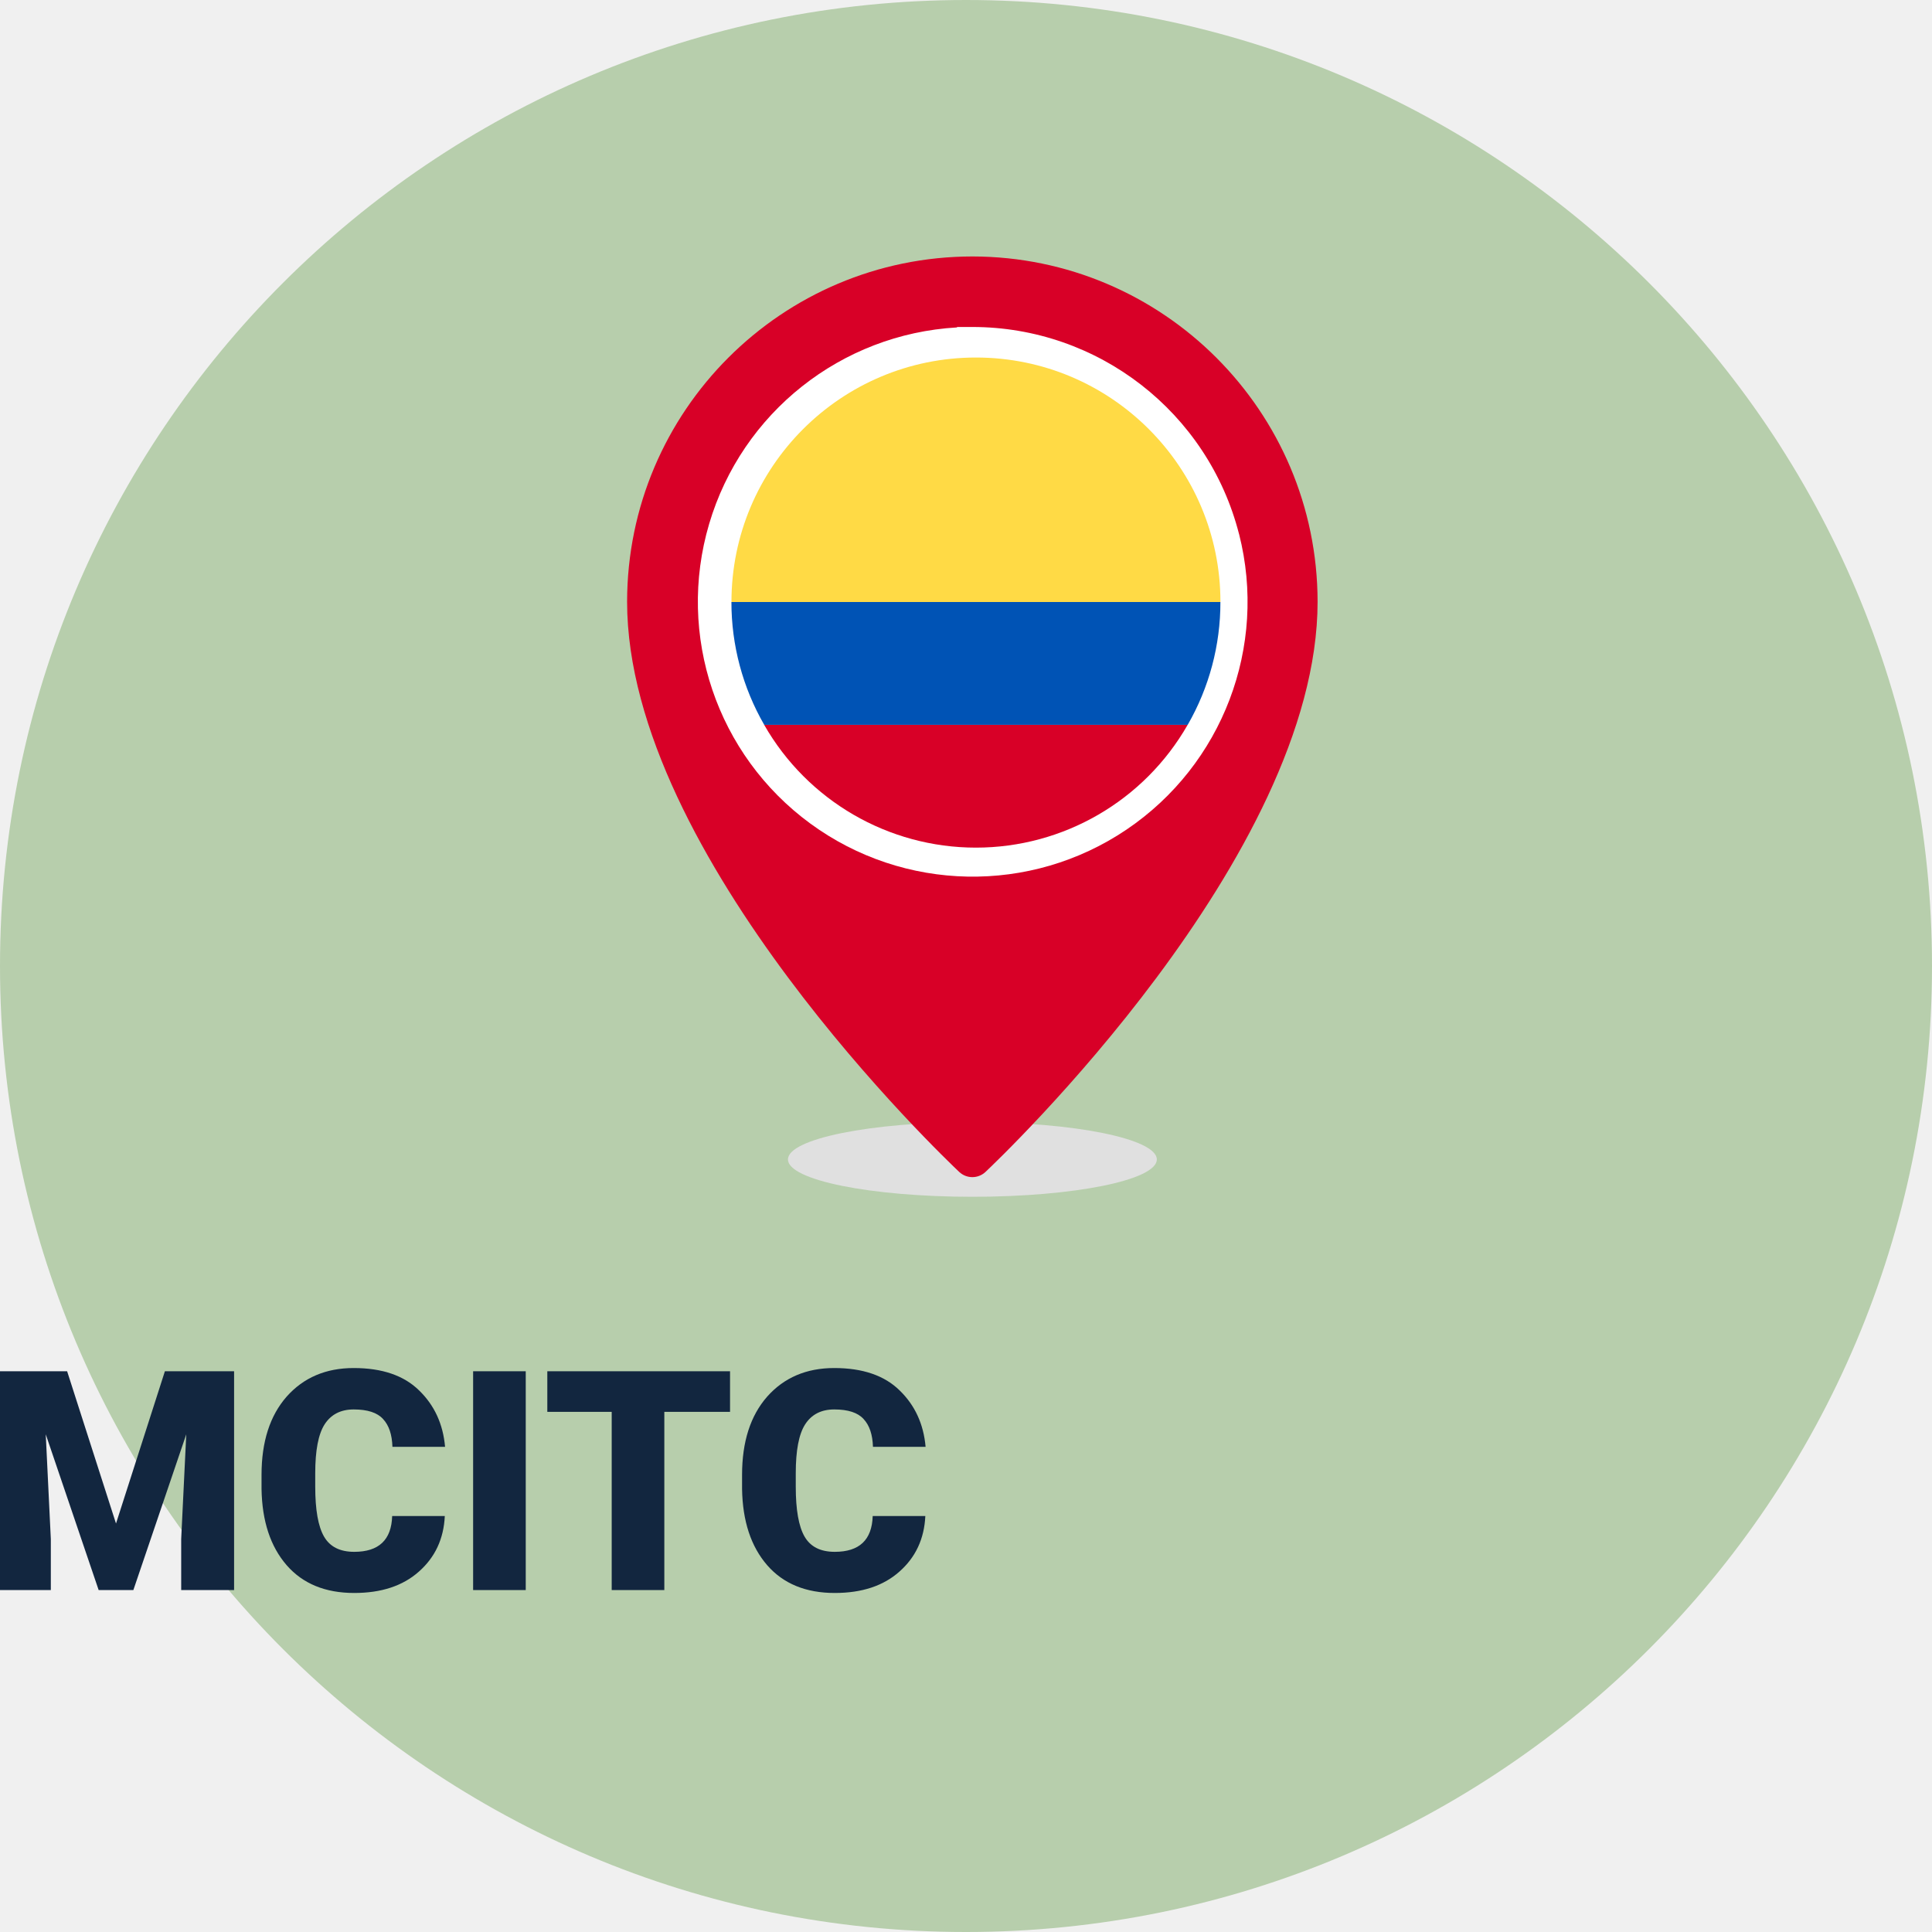
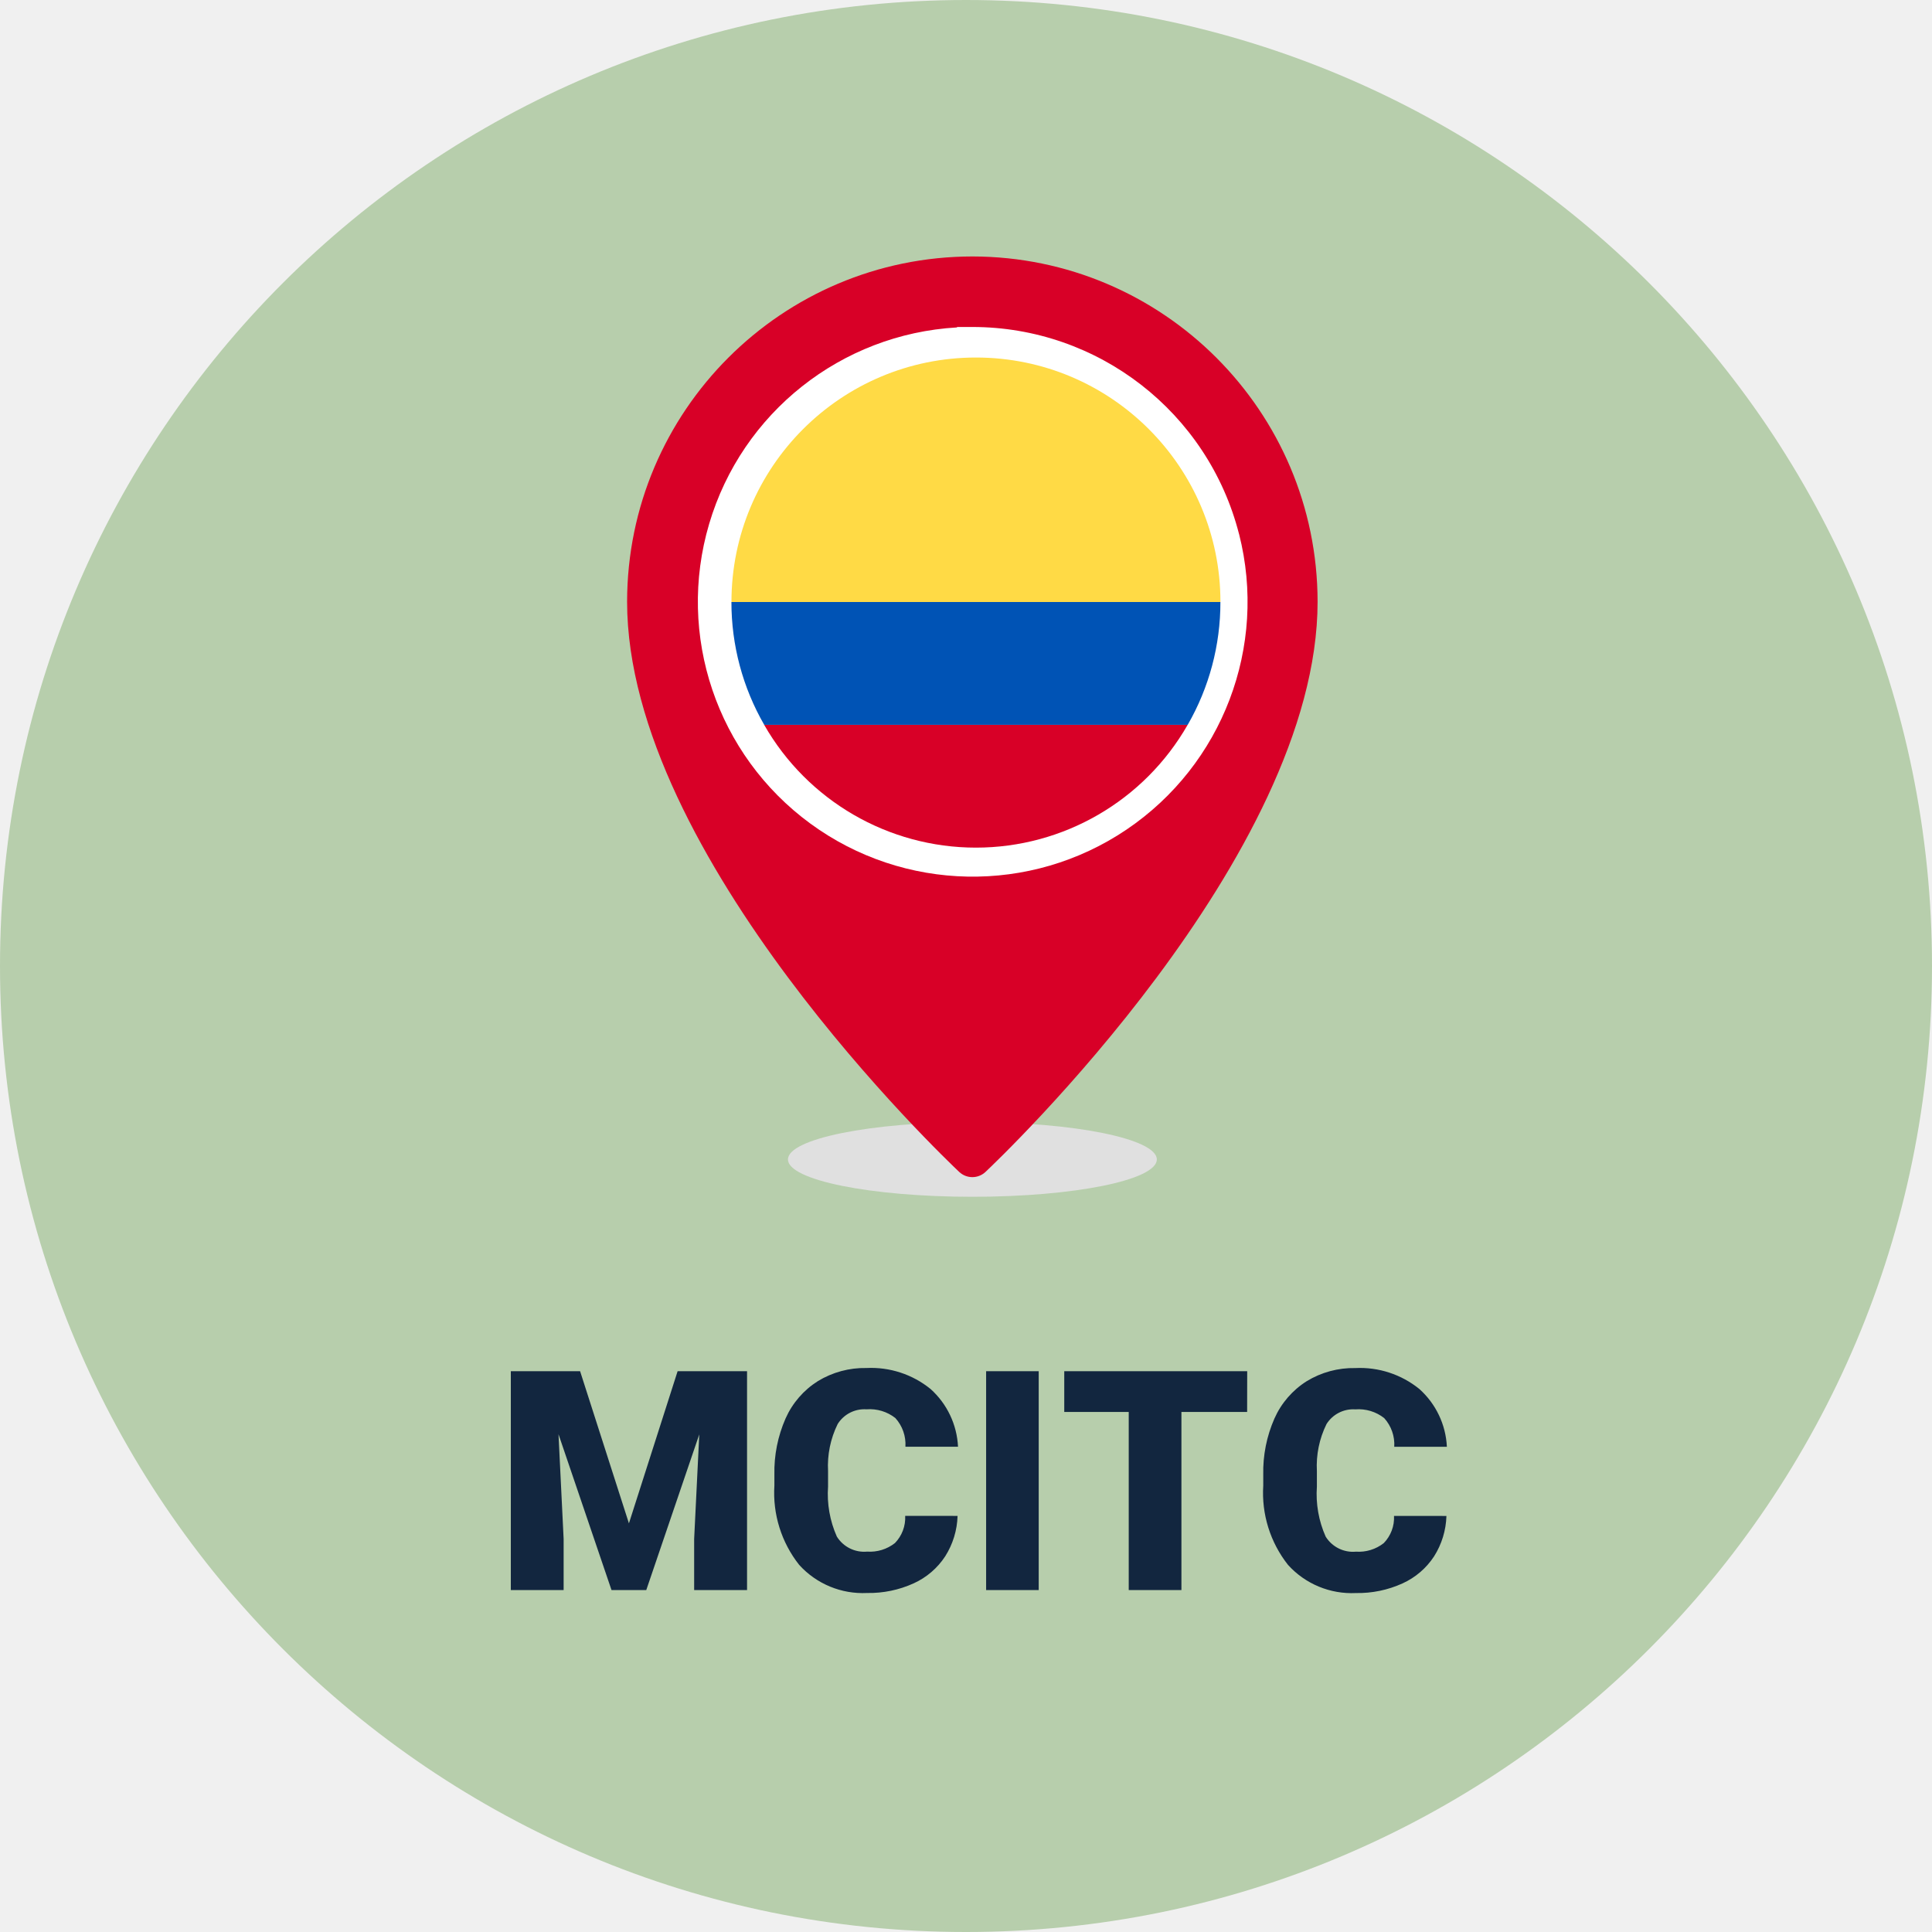
<svg xmlns="http://www.w3.org/2000/svg" width="113" height="113" viewBox="0 0 113 113">
  <g id="Grupo_953272" data-name="Grupo 953272" transform="translate(-180 -1175)">
    <circle id="Elipse_5538" data-name="Elipse 5538" cx="56.5" cy="56.5" r="56.5" transform="translate(180 1175)" fill="#b7ceac" />
    <g id="Grupo_950040" data-name="Grupo 950040" transform="translate(0.748 2.992)">
-       <text id="MCITC" transform="translate(206.252 1246.007)" fill="#12263f" font-size="18" font-family="Roboto-Black, Roboto" font-weight="800">
-         <tspan x="-28.09" y="19">MCITC</tspan>
-       </text>
+       <path id="Trazado_720148" data-name="Trazado 720148" d="M6.929,6.2l2.856,8.9,2.848-8.9h4.061V19H13.6V16.012l.3-6.117L10.8,19H8.766l-3.1-9.114.3,6.126V19H2.877V6.2Zm22.078,8.464a4.673,4.673,0,0,1-.721,2.36,4.35,4.35,0,0,1-1.85,1.586,6.3,6.3,0,0,1-2.72.563,5.025,5.025,0,0,1-3.973-1.644,6.786,6.786,0,0,1-1.45-4.641v-.633a7.746,7.746,0,0,1,.655-3.292,4.961,4.961,0,0,1,1.885-2.18,5.26,5.26,0,0,1,2.848-.769,5.516,5.516,0,0,1,3.744,1.226,4.844,4.844,0,0,1,1.608,3.379H25.957a2.292,2.292,0,0,0-.589-1.679,2.422,2.422,0,0,0-1.687-.51,1.843,1.843,0,0,0-1.687.861,5.536,5.536,0,0,0-.562,2.751v.905a6.126,6.126,0,0,0,.514,2.927,1.882,1.882,0,0,0,1.771.879,2.369,2.369,0,0,0,1.626-.5,2.126,2.126,0,0,0,.6-1.591ZM33.753,19H30.677V6.2h3.076ZM45.943,8.585H42.1V19H39.018V8.585H35.247V6.2h10.7ZM57.6,14.667a4.673,4.673,0,0,1-.721,2.36,4.35,4.35,0,0,1-1.85,1.586,6.3,6.3,0,0,1-2.72.563,5.025,5.025,0,0,1-3.973-1.644,6.786,6.786,0,0,1-1.45-4.641v-.633a7.746,7.746,0,0,1,.655-3.292,4.961,4.961,0,0,1,1.885-2.18,5.26,5.26,0,0,1,2.848-.769,5.516,5.516,0,0,1,3.744,1.226,4.844,4.844,0,0,1,1.608,3.379H54.548a2.292,2.292,0,0,0-.589-1.679,2.422,2.422,0,0,0-1.687-.51,1.843,1.843,0,0,0-1.687.861,5.536,5.536,0,0,0-.562,2.751v.905a6.126,6.126,0,0,0,.514,2.927,1.882,1.882,0,0,0,1.771.879,2.369,2.369,0,0,0,1.626-.5,2.126,2.126,0,0,0,.6-1.591Z" transform="translate(206.252 1246.007)" fill="#12263f" />
      <g id="_x39_4_x2C__Colombia_x2C__country_x2C__national_x2C__flag_x2C__world_flag" transform="translate(135.63 1170.27)">
        <g id="XMLID_1_" transform="translate(80.303 16.738)">
          <ellipse id="XMLID_215_" cx="10.787" cy="2.184" rx="10.787" ry="2.184" transform="translate(9.406 50.63)" fill="#e0e0e0" />
          <path id="XMLID_1292_" d="M100.5,16.738A20.216,20.216,0,0,0,80.3,36.931c0,14.9,18.631,32.6,19.424,33.351a1.123,1.123,0,0,0,1.538,0c.793-.747,19.424-18.453,19.424-33.351A20.216,20.216,0,0,0,100.5,16.738Zm0,34.182a13.989,13.989,0,1,1,13.989-13.989A14.005,14.005,0,0,1,100.5,50.92Z" transform="translate(-80.303 -16.738)" fill="#d80027" />
          <path id="XMLID_212_" d="M147.685,64.709A16.1,16.1,0,0,0,132.09,52.6H131.2l-.017.026a16.075,16.075,0,1,0,16.505,12.087Z" transform="translate(-111.897 -48.475)" fill="#fff" />
        </g>
        <g id="XMLID_1290_" transform="translate(86.404 22.584)">
          <path id="XMLID_211_" d="M133.384,81.97h28.6a14.3,14.3,0,1,0-28.6,0Z" transform="translate(-133.384 -67.605)" fill="#ffda45" />
          <path id="XMLID_210_" d="M174.8,255.093H150.031a14.268,14.268,0,0,0,24.769,0Z" transform="translate(-148.118 -233.545)" fill="#d80027" />
          <path id="XMLID_209_" d="M135.3,199.78h24.769a14.352,14.352,0,0,0,1.913-7.183h-28.6A14.352,14.352,0,0,0,135.3,199.78Z" transform="translate(-133.384 -178.232)" fill="#0053b5" />
        </g>
      </g>
    </g>
  </g>
</svg>
